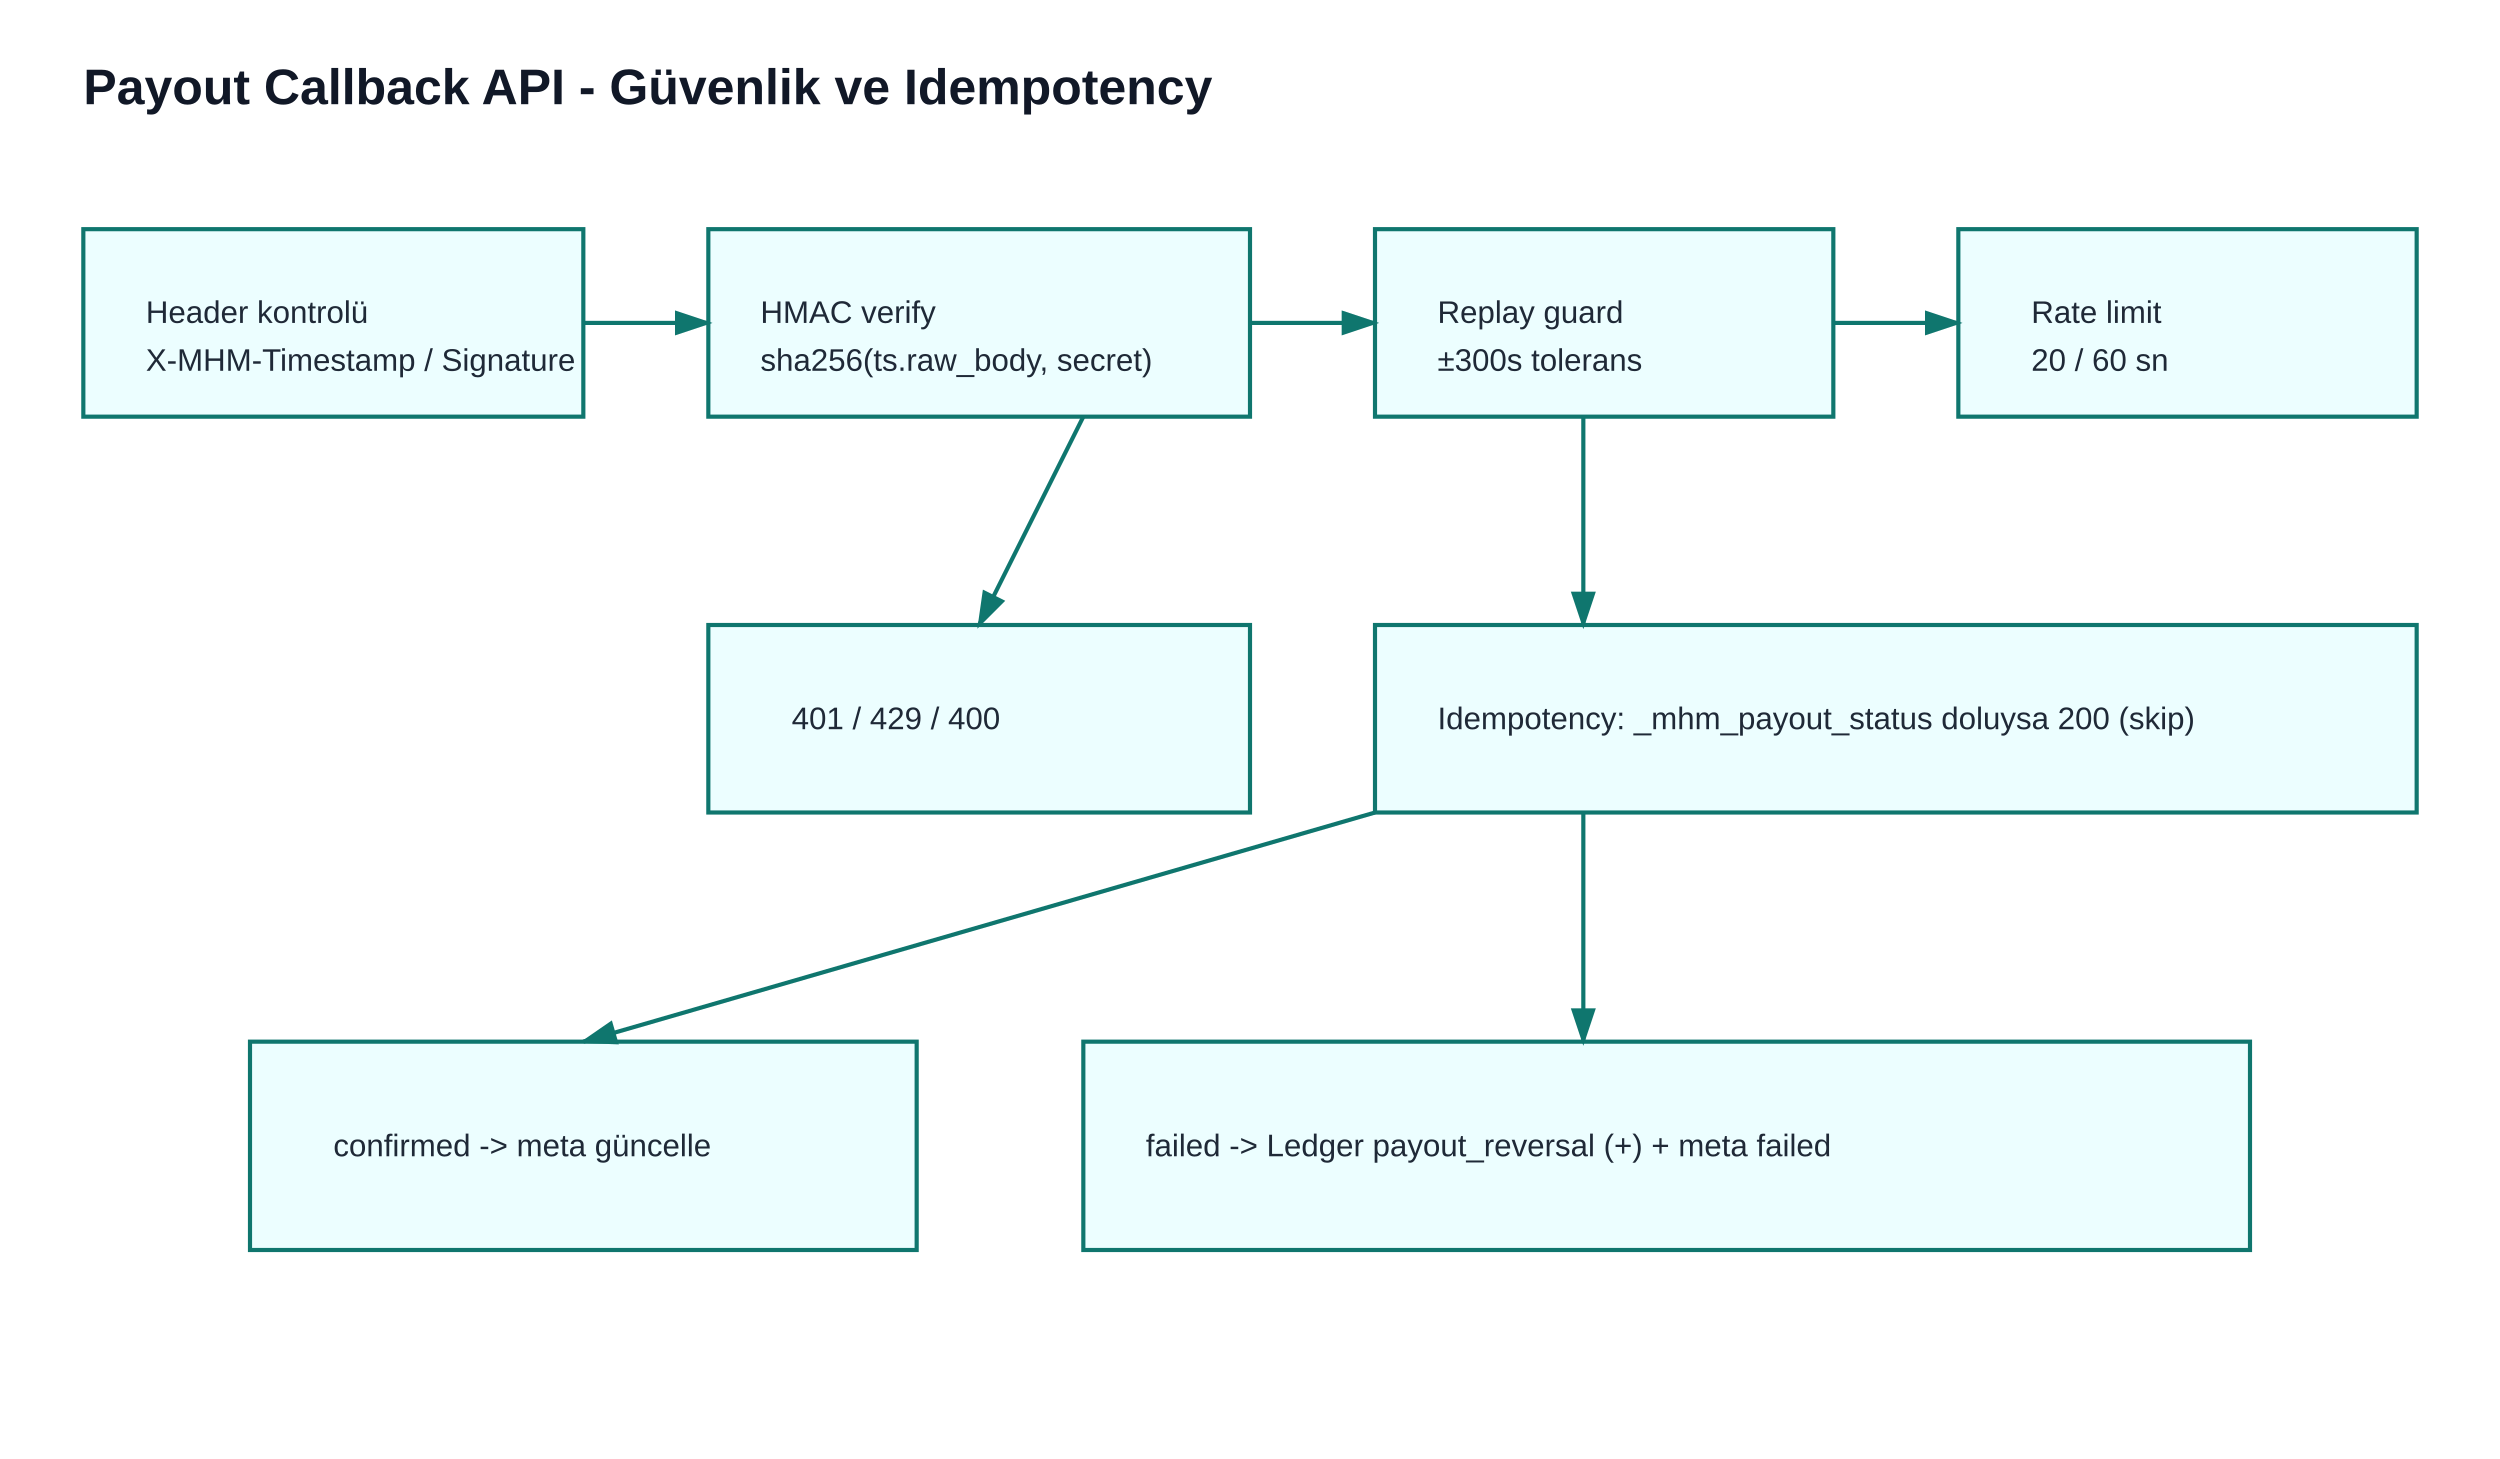
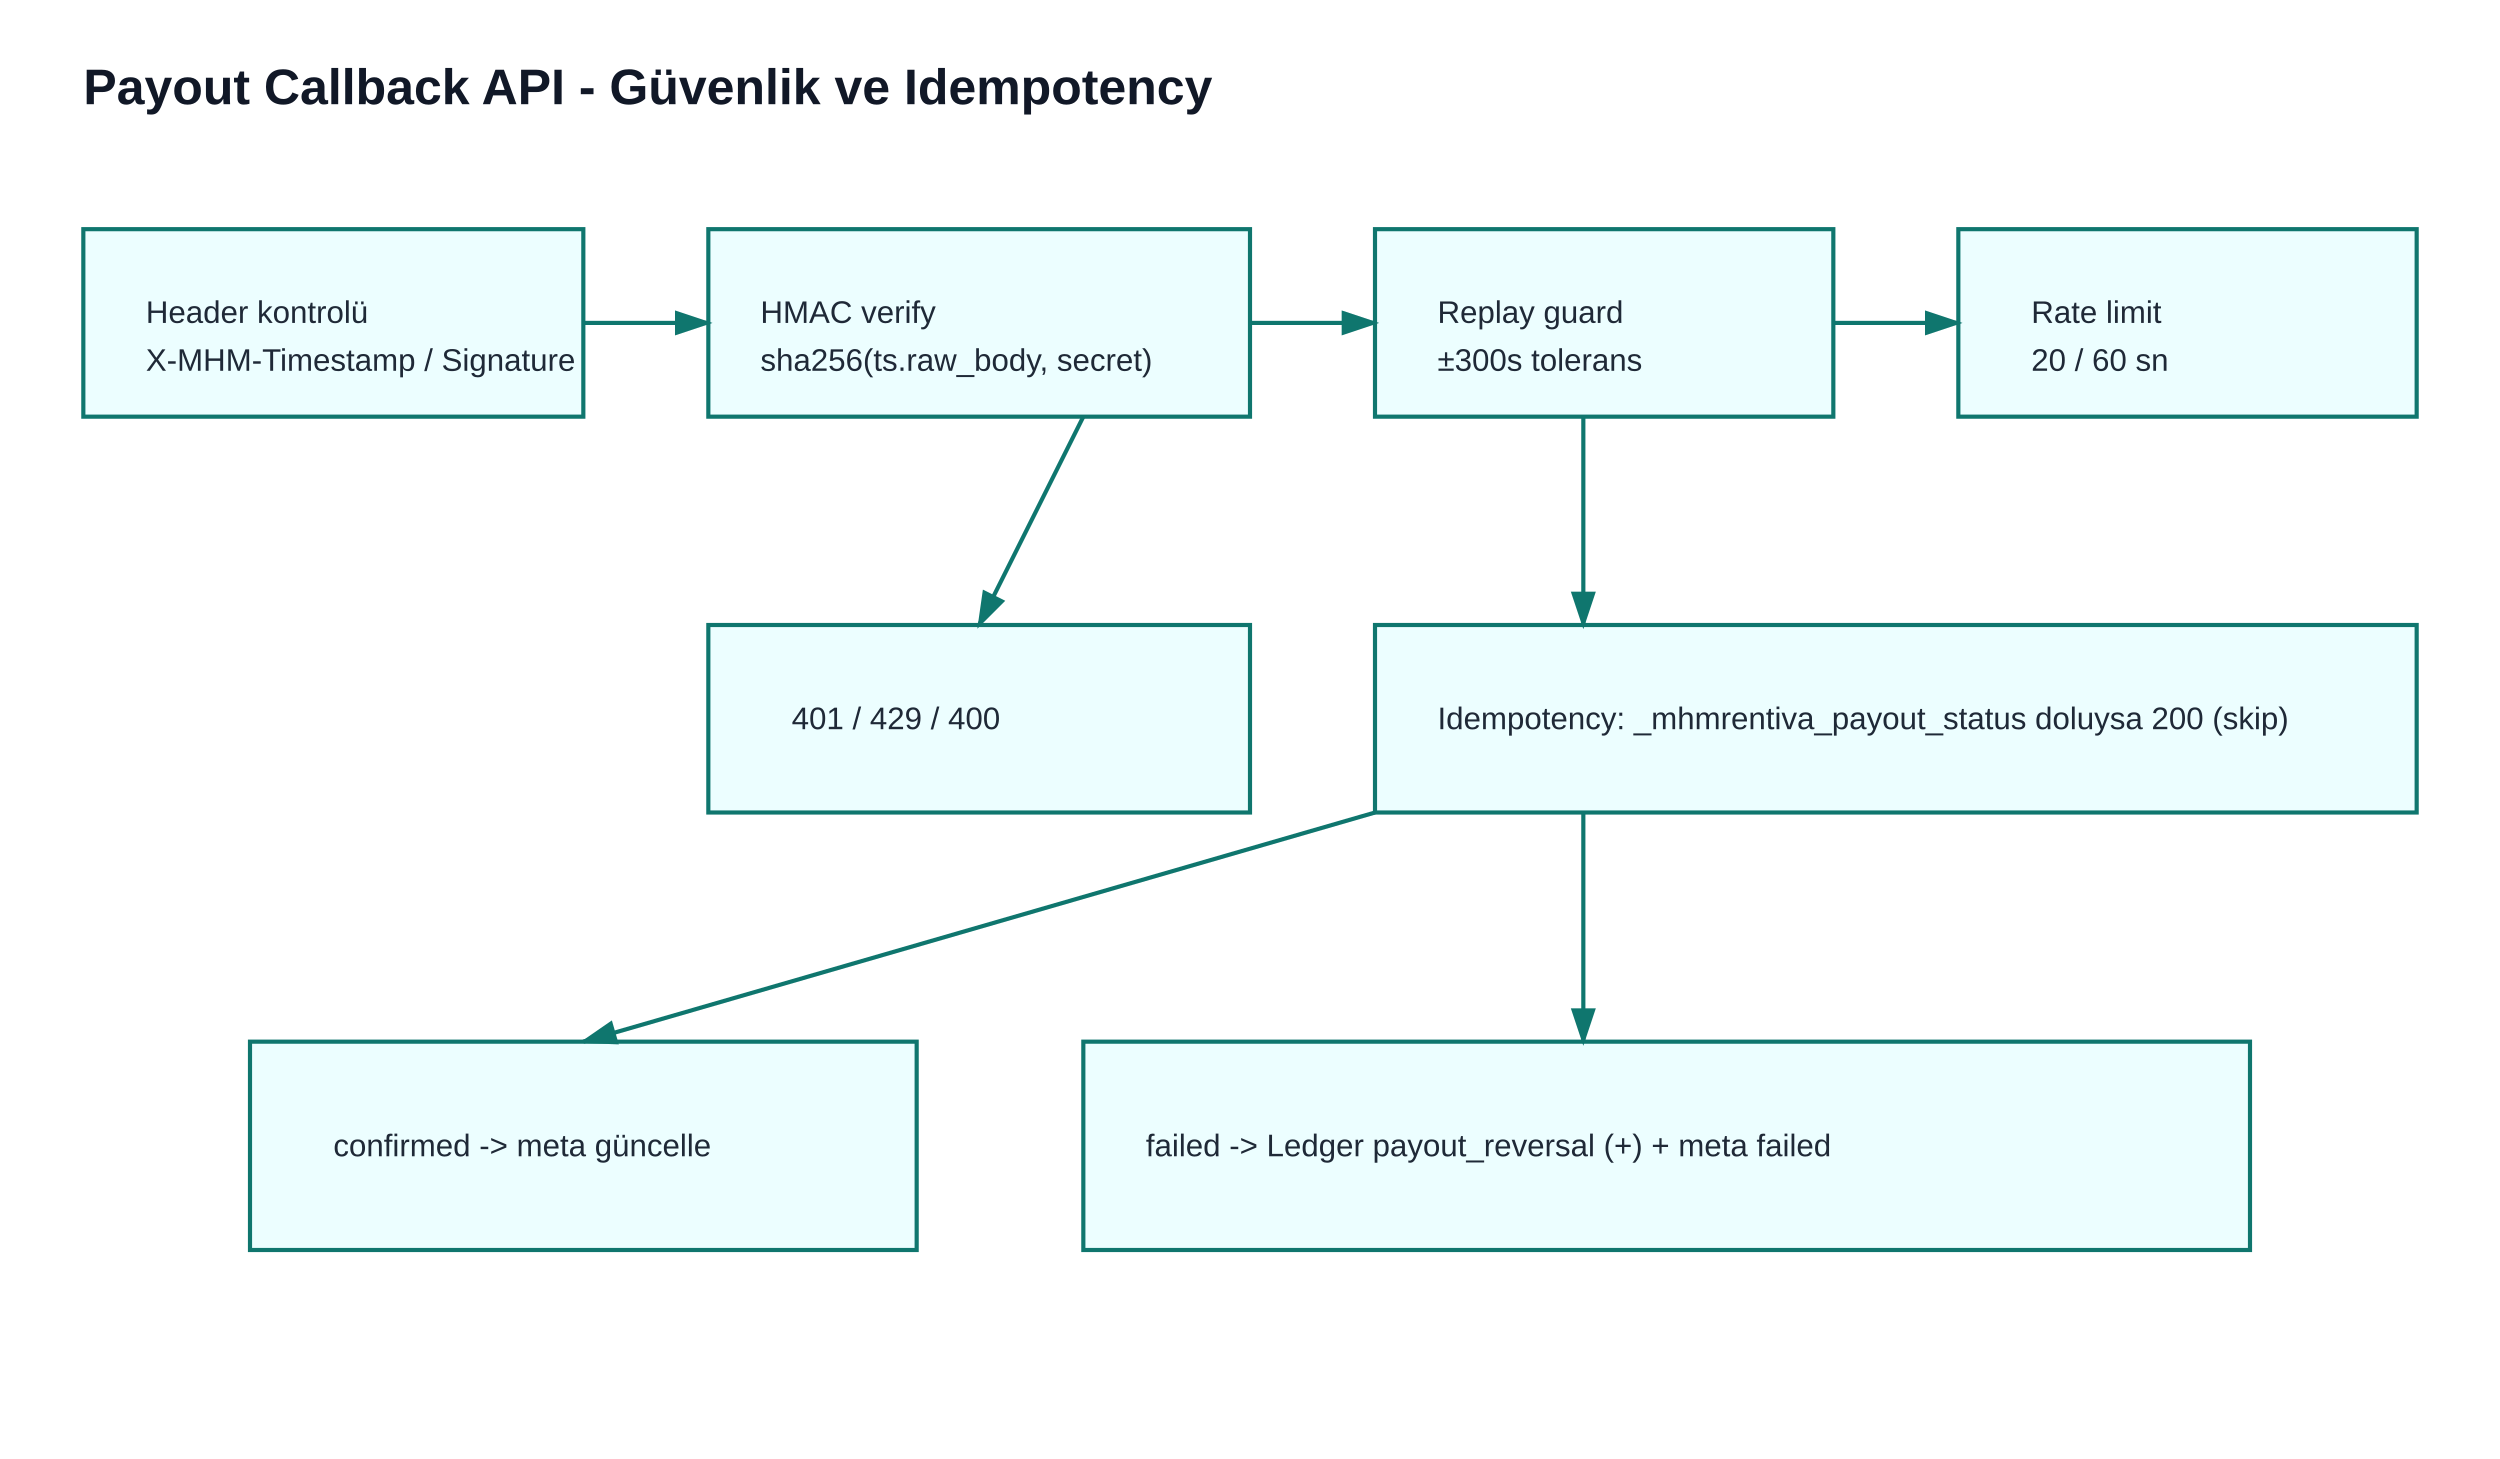
<svg xmlns="http://www.w3.org/2000/svg" width="1200" height="700" viewBox="0 0 1200 700">
  <style>
    .t{font:700 24px Arial;fill:#111827}.s{font:500 15px Arial;fill:#1f2937}.b{fill:#ecfeff;stroke:#0f766e;stroke-width:2}.a{stroke:#0f766e;stroke-width:2;marker-end:url(#m)}
  </style>
  <defs>
    <marker id="m" markerWidth="10" markerHeight="10" refX="8" refY="3" orient="auto">
      <path d="M0,0 L0,6 L9,3 z" fill="#0f766e" />
    </marker>
  </defs>
  <text x="40" y="50" class="t">Payout Callback API - Güvenlik ve Idempotency</text>
  <rect x="40" y="110" width="240" height="90" class="b" />
  <text x="70" y="155" class="s">Header kontrolü</text>
  <text x="70" y="178" class="s">X-MHM-Timestamp / Signature</text>
  <rect x="340" y="110" width="260" height="90" class="b" />
  <text x="365" y="155" class="s">HMAC verify</text>
  <text x="365" y="178" class="s">sha256(ts.raw_body, secret)</text>
  <rect x="660" y="110" width="220" height="90" class="b" />
  <text x="690" y="155" class="s">Replay guard</text>
  <text x="690" y="178" class="s">±300s tolerans</text>
  <rect x="940" y="110" width="220" height="90" class="b" />
  <text x="975" y="155" class="s">Rate limit</text>
  <text x="975" y="178" class="s">20 / 60 sn</text>
  <rect x="340" y="300" width="260" height="90" class="b" />
  <text x="380" y="350" class="s">401 / 429 / 400</text>
  <rect x="660" y="300" width="500" height="90" class="b" />
-   <text x="690" y="350" class="s">Idempotency: _mhm_payout_status doluysa 200 (skip)</text>
+   <text x="690" y="350" class="s">Idempotency: _mhmrentiva_payout_status doluysa 200 (skip)</text>
  <rect x="120" y="500" width="320" height="100" class="b" />
  <text x="160" y="555" class="s">confirmed -&gt; meta güncelle</text>
  <rect x="520" y="500" width="560" height="100" class="b" />
  <text x="550" y="555" class="s">failed -&gt; Ledger payout_reversal (+) + meta failed</text>
  <line x1="280" y1="155" x2="340" y2="155" class="a" />
  <line x1="600" y1="155" x2="660" y2="155" class="a" />
  <line x1="880" y1="155" x2="940" y2="155" class="a" />
  <line x1="760" y1="200" x2="760" y2="300" class="a" />
  <line x1="520" y1="200" x2="470" y2="300" class="a" />
  <line x1="760" y1="390" x2="760" y2="500" class="a" />
  <line x1="660" y1="390" x2="280" y2="500" class="a" />
</svg>
